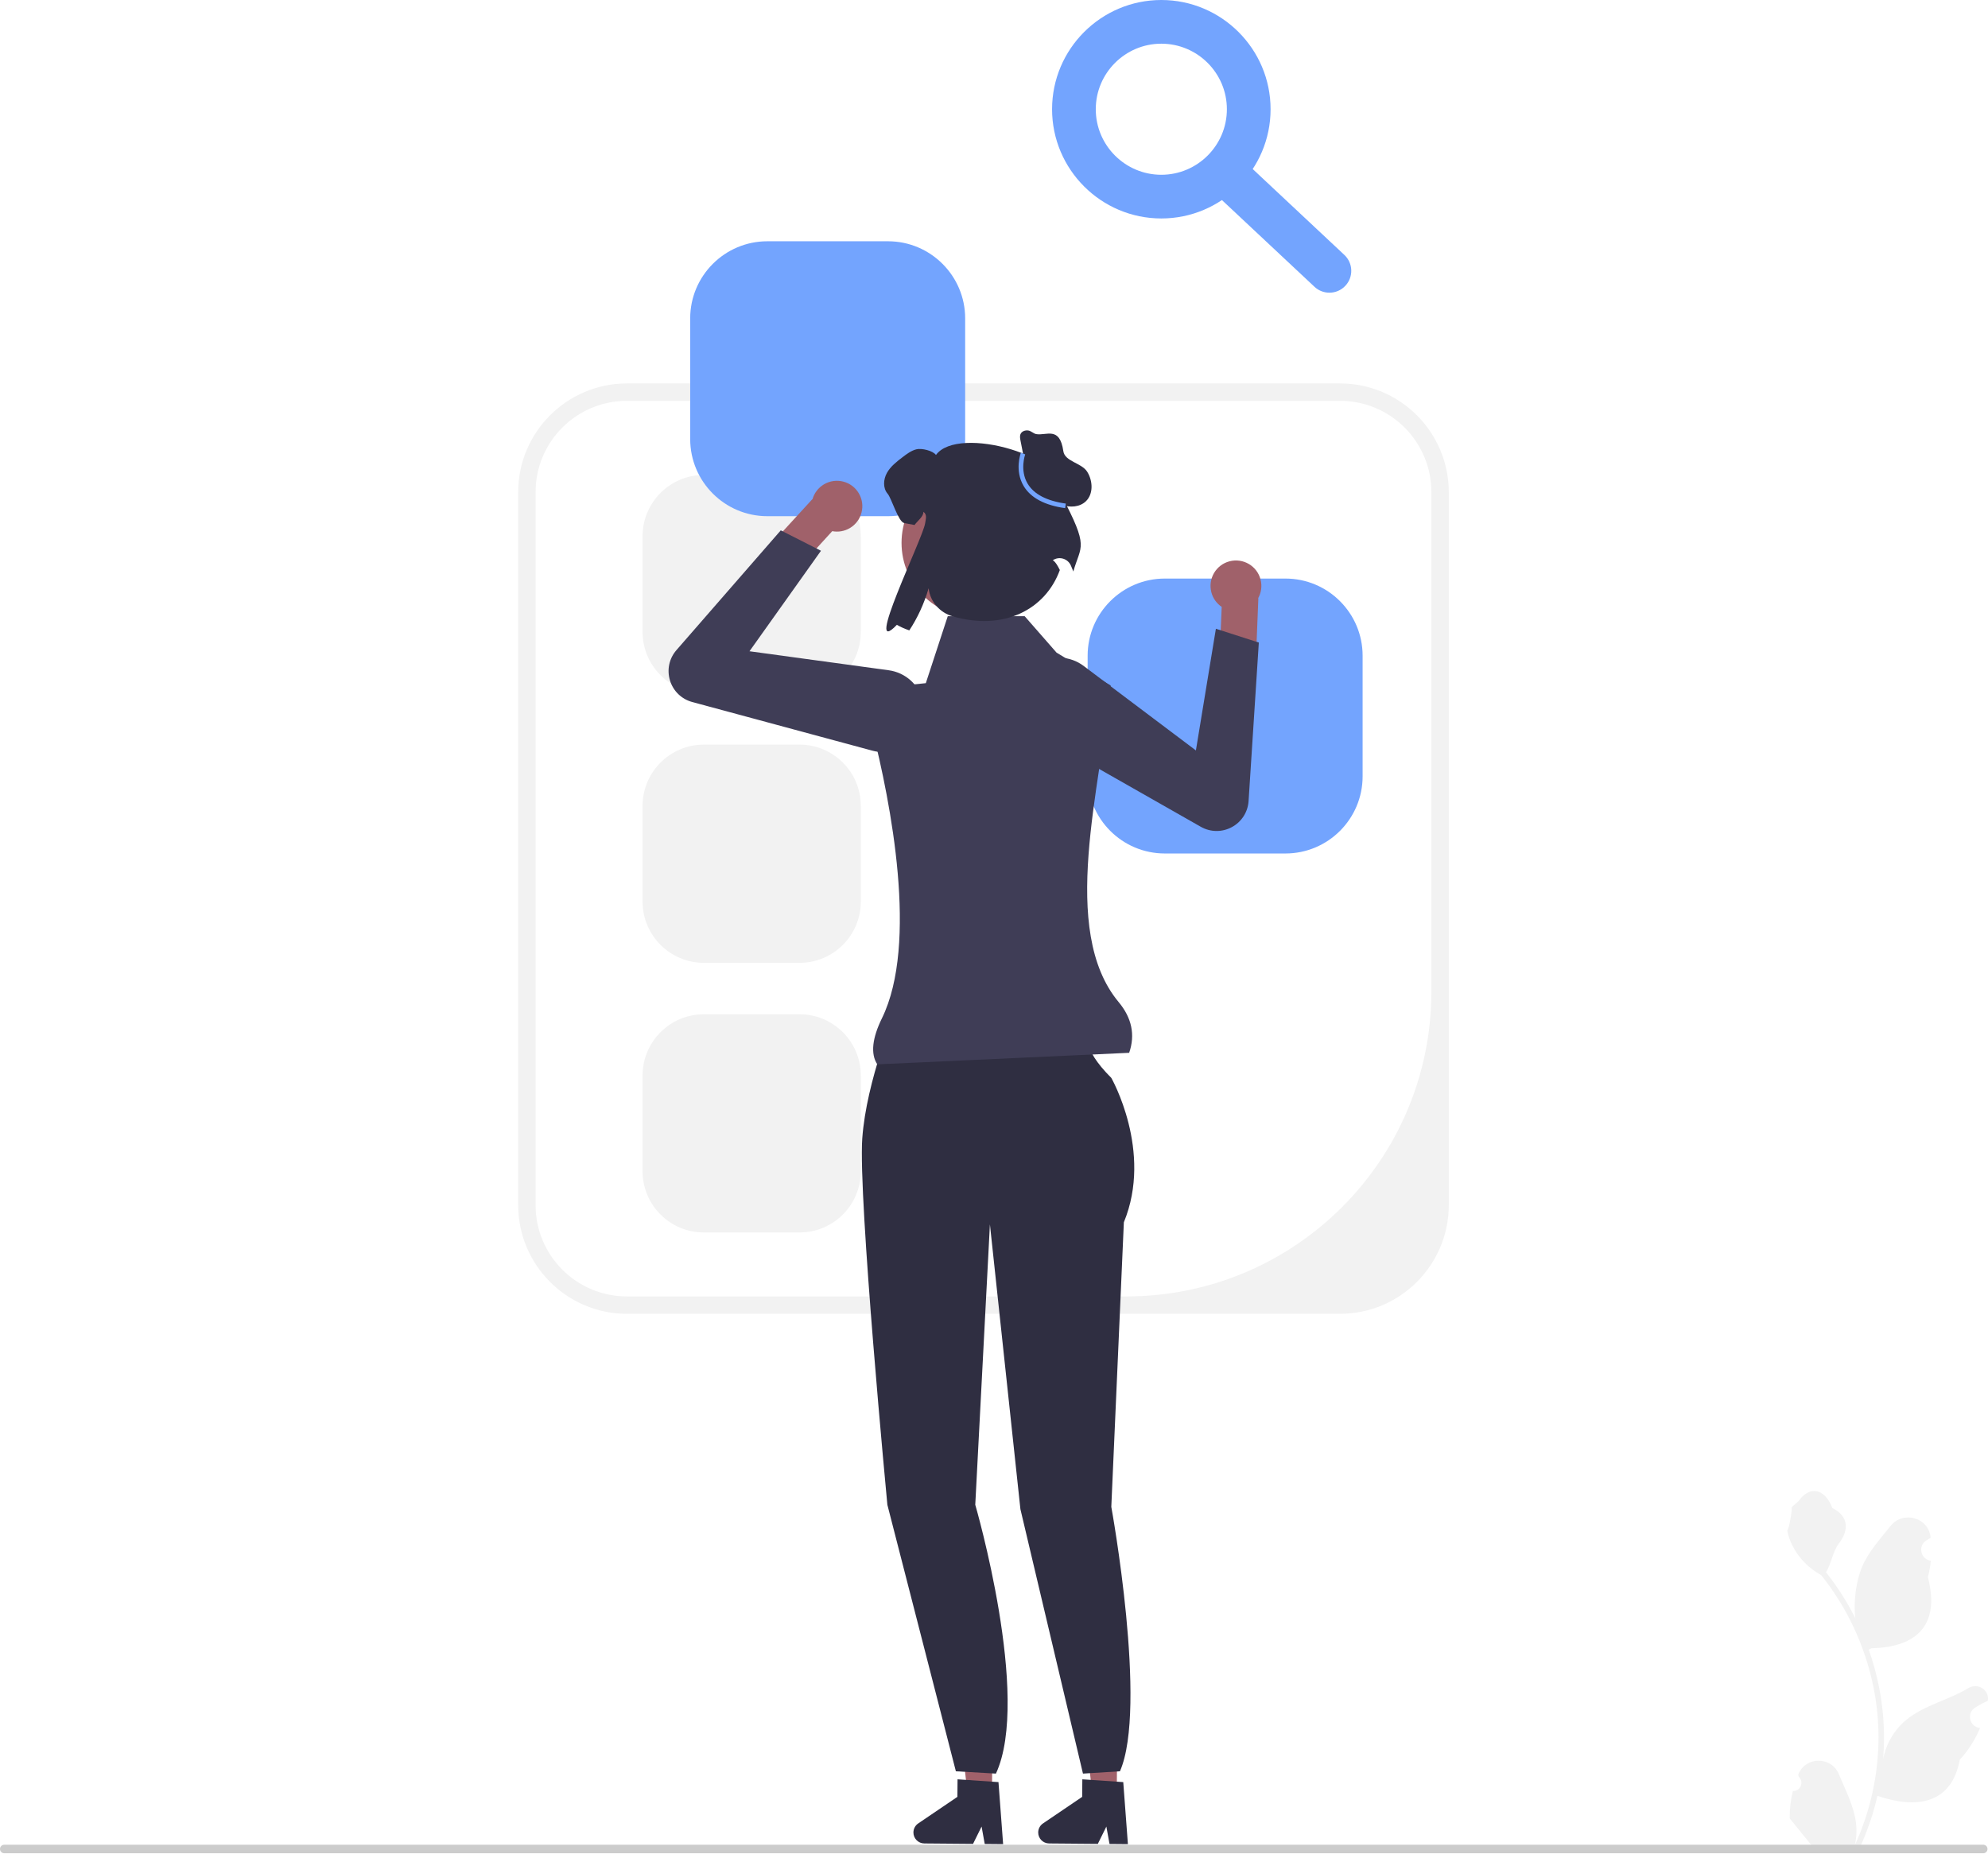
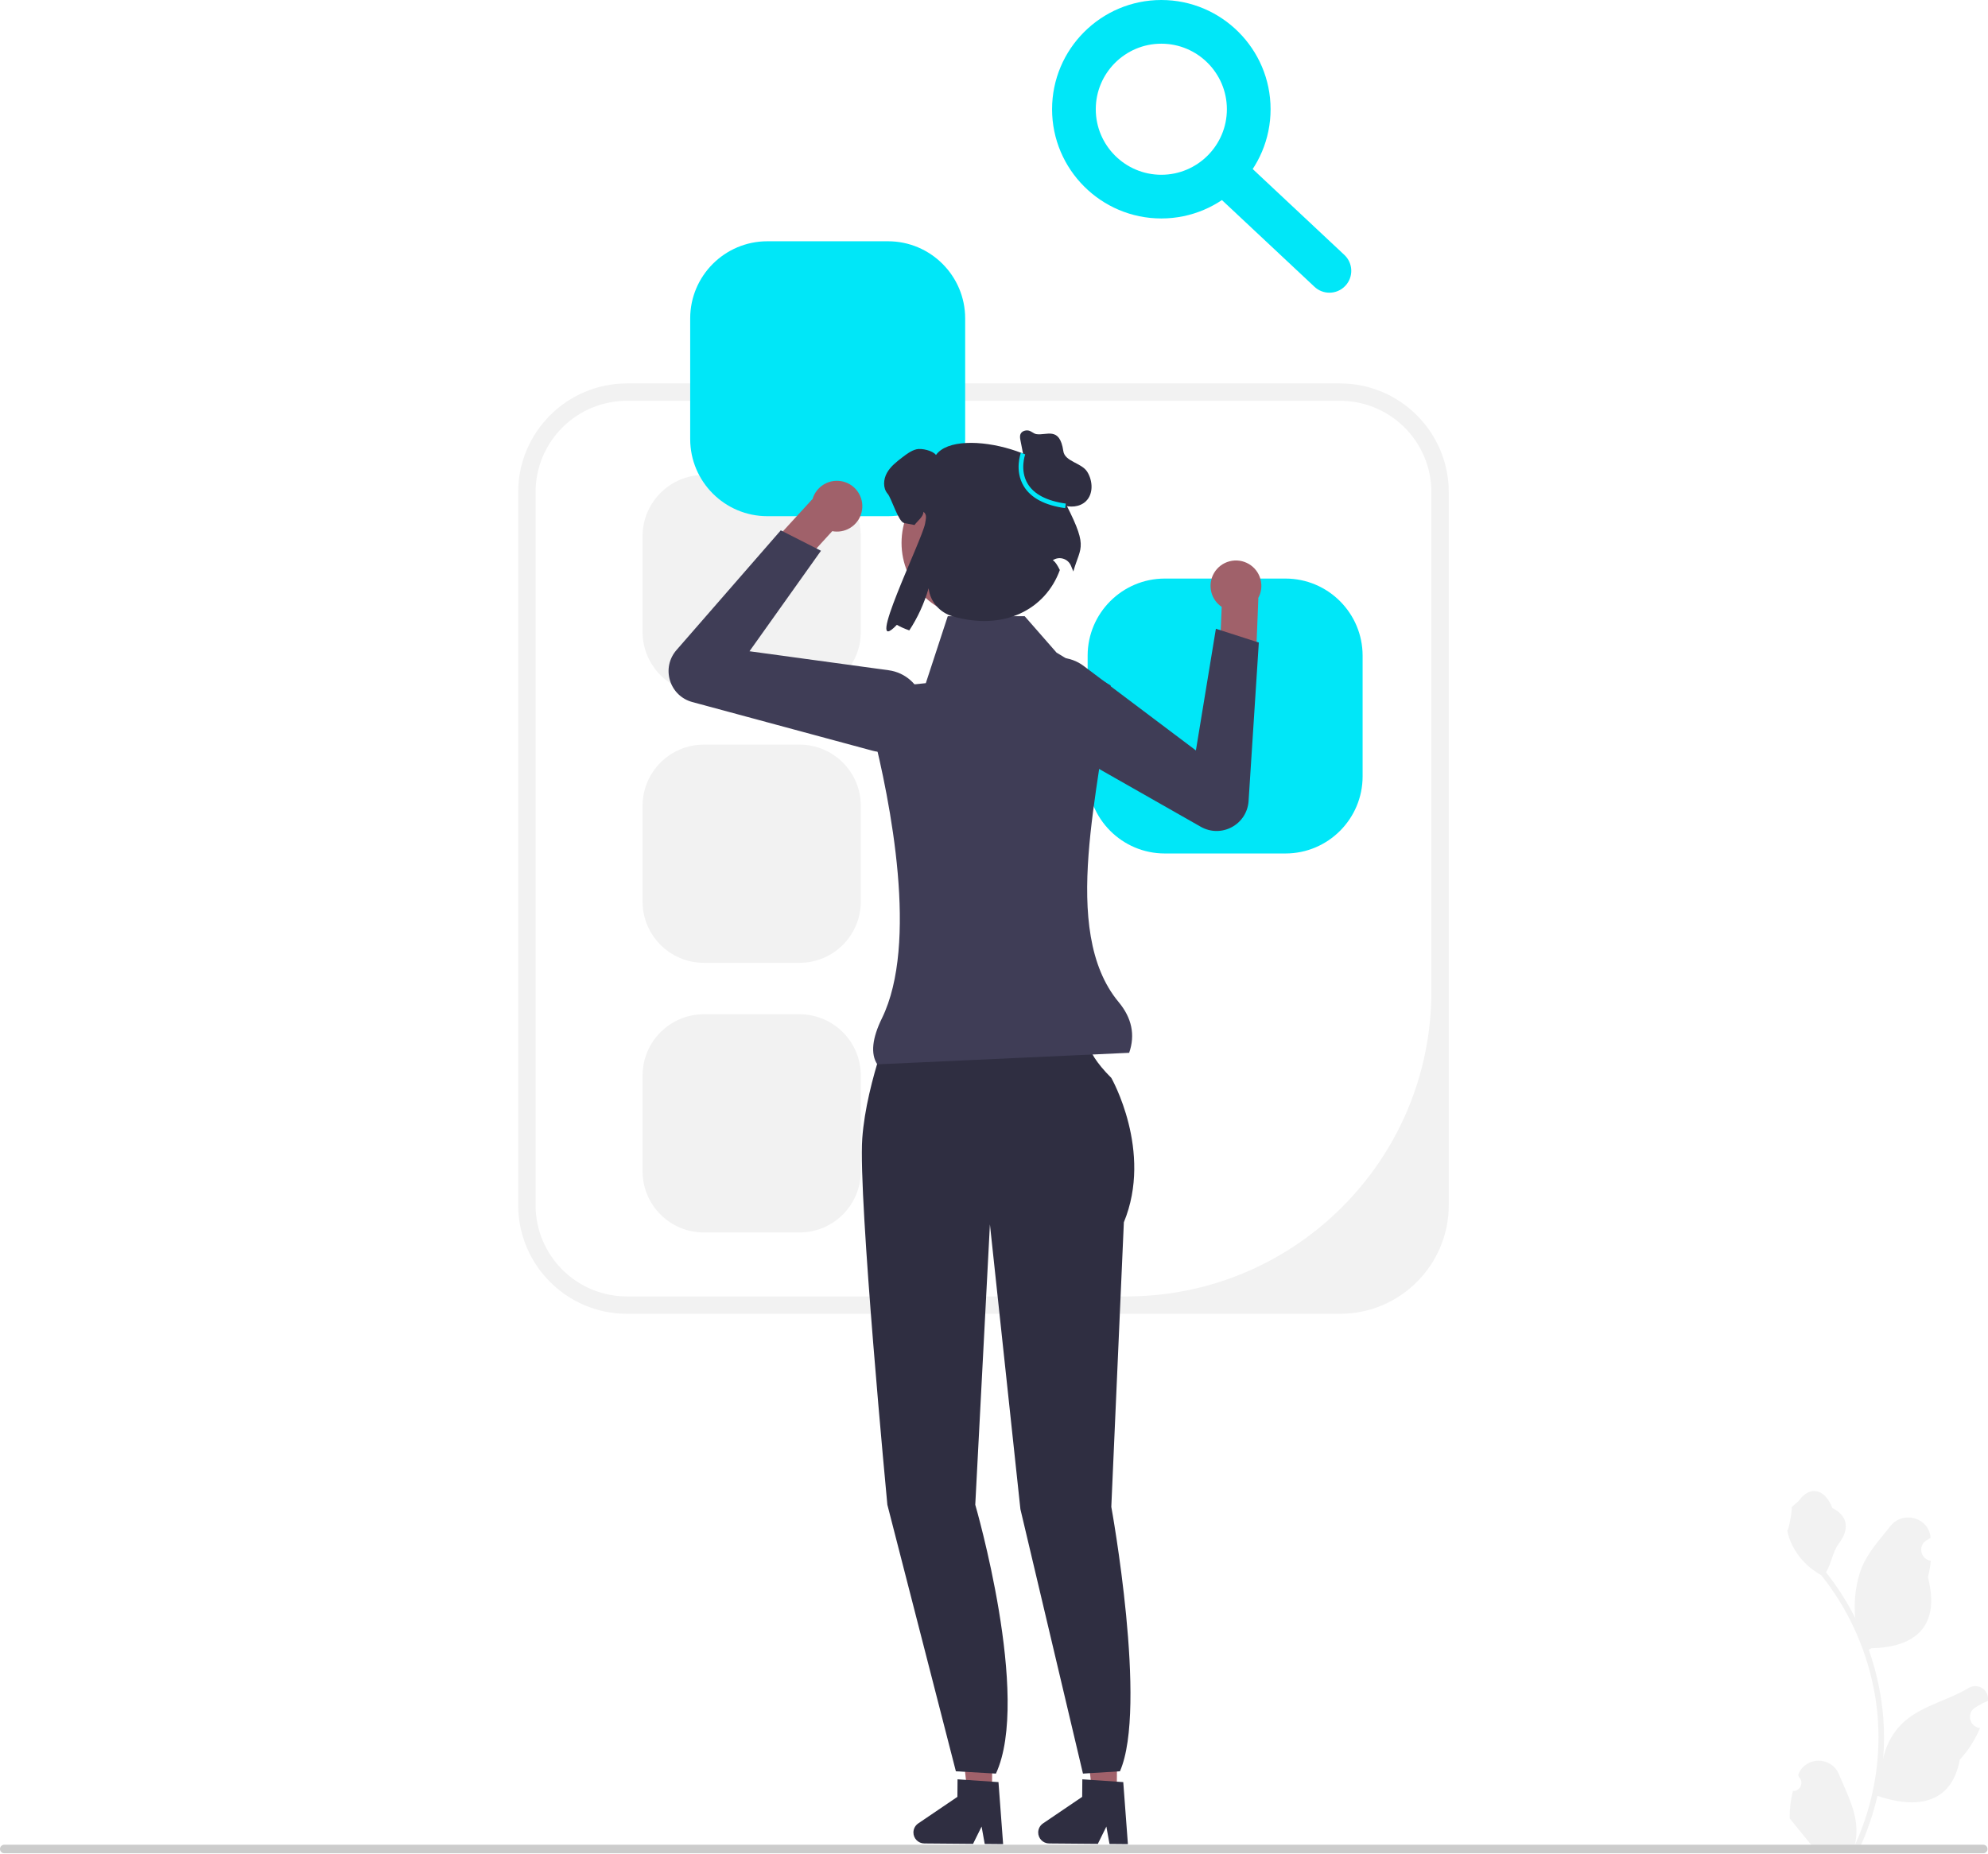
<svg xmlns="http://www.w3.org/2000/svg" width="552.81" height="515.459" viewBox="0 0 552.81 515.459">
  <path d="M372.633,365.415H174.325c-16.669,0-30.23-13.561-30.23-30.23V136.877c0-16.669,13.561-30.23,30.23-30.23h198.308c16.669,0,30.23,13.561,30.23,30.23v198.308c0,16.669-13.561,30.23-30.23,30.23ZM174.325,111.484c-14.024,0-25.393,11.369-25.393,25.393v198.308c0,14.024,11.369,25.393,25.393,25.393h138.91c46.829,0,84.791-37.962,84.791-84.791V136.877c0-14.024-11.369-25.393-25.393-25.393H174.325Z" fill="#f2f2f2" />
  <path d="M195.704,132.106c-9.386,0-17.021,7.635-17.021,17.021v26.642c0,9.386,7.635,17.021,17.021,17.021h26.642c9.386,0,17.021-7.635,17.021-17.021v-26.642c0-9.386-7.635-17.021-17.021-17.021h-26.642Z" fill="#f2f2f2" />
  <path d="M195.704,207.106c-9.386,0-17.021,7.635-17.021,17.021v26.642c0,9.386,7.635,17.021,17.021,17.021h26.642c9.386,0,17.021-7.635,17.021-17.021v-26.642c0-9.386-7.635-17.021-17.021-17.021h-26.642Z" fill="#f2f2f2" />
  <path d="M195.704,282.106c-9.386,0-17.021,7.635-17.021,17.021v26.642c0,9.386,7.635,17.021,17.021,17.021h26.642c9.386,0,17.021-7.635,17.021-17.021v-26.642c0-9.386-7.635-17.021-17.021-17.021h-26.642Z" fill="#f2f2f2" />
  <g>
-     <path d="M213.371,67.106c-11.826,0-21.447,9.621-21.447,21.447v33.569c0,11.826,9.621,21.447,21.447,21.447h33.569c11.826,0,21.447-9.621,21.447-21.447v-33.569c0-11.826-9.621-21.447-21.447-21.447h-33.569Z" fill="#73a4fe" />
-     <path d="M323.89,160.919c-11.826,0-21.447,9.621-21.447,21.447v33.569c0,11.826,9.621,21.447,21.447,21.447h33.569c11.826,0,21.447-9.621,21.447-21.447v-33.569c0-11.826-9.621-21.447-21.447-21.447h-33.569Z" fill="#73a4fe" />
+     <path d="M213.371,67.106c-11.826,0-21.447,9.621-21.447,21.447v33.569c0,11.826,9.621,21.447,21.447,21.447h33.569c11.826,0,21.447-9.621,21.447-21.447v-33.569c0-11.826-9.621-21.447-21.447-21.447h-33.569Z" fill="#00e7f8" />
+     <path d="M323.89,160.919c-11.826,0-21.447,9.621-21.447,21.447v33.569c0,11.826,9.621,21.447,21.447,21.447h33.569c11.826,0,21.447-9.621,21.447-21.447v-33.569c0-11.826-9.621-21.447-21.447-21.447h-33.569Z" fill="#00e7f8" />
    <g>
      <polygon points="275.842 498.808 269.023 498.75 266.004 471.833 276.069 471.917 275.842 498.808" fill="#a0616a" />
      <path d="M253.998,509.652c-.015,1.679,1.338,3.06,3.023,3.076l13.559,.113,2.374-4.811,.872,4.836,5.116,.046-1.292-17.248-1.78-.118-7.26-.5-2.342-.157-.041,4.88-10.892,7.388c-.829,.563-1.328,1.495-1.336,2.496Z" fill="#2f2e41" />
    </g>
    <g>
      <polygon points="310.54 498.808 303.72 498.75 300.702 471.833 310.767 471.917 310.54 498.808" fill="#a0616a" />
      <path d="M288.696,509.652c-.015,1.679,1.338,3.06,3.023,3.076l13.559,.113,2.374-4.811,.872,4.836,5.116,.046-1.292-17.248-1.78-.118-7.26-.5-2.342-.157-.041,4.88-10.892,7.388c-.829,.563-1.328,1.495-1.336,2.496Z" fill="#2f2e41" />
    </g>
    <path d="M249.081,281.178l27.643,.873,26.189,5.82s-2.619,3.201,6.111,11.93c0,0,11.639,20.369,3.492,40.156l-3.492,79.148s10.181,55.794,2.402,73.551l-10.281,.643-17.396-73.55-8.479-79.209-4.074,77.984s15.585,53.527,5.744,74.776l-11.135-.643-19.052-74.133s-8.148-85.549-6.984-101.844c1.164-16.295,9.311-35.5,9.311-35.5Z" fill="#2f2e41" />
    <g>
      <path d="M341.914,156.113c-3.779,.978-6.049,4.835-5.071,8.614,.448,1.732,1.505,3.14,2.877,4.071l-0,.01-.536,12.985,9.937,4.598,.793-19.981-.069,.002c.862-1.535,1.159-3.389,.683-5.228-.978-3.779-4.835-6.049-8.614-5.071Z" fill="#a0616a" />
      <path d="M286.378,202.455c-2.087-2.069-3.298-4.874-3.344-7.925-.061-4.092,1.99-7.807,5.486-9.935,4.026-2.452,9.06-2.204,12.825,.631l31.203,23.494,5.56-33.844,11.937,3.843-2.848,44.07c-.199,3.083-1.942,5.798-4.661,7.264-2.719,1.466-5.945,1.429-8.63-.098l-45.093-25.655c-.906-.515-1.722-1.137-2.435-1.844Z" fill="#3f3d56" />
    </g>
    <g>
      <path d="M238.799,137.182c1.995,3.355,.892,7.693-2.464,9.687-1.538,.914-3.28,1.171-4.91,.865l-.007,.007-8.761,9.599-10.294-3.73,13.505-14.748,.048,.05c.469-1.697,1.563-3.223,3.196-4.194,3.355-1.995,7.693-.892,9.687,2.464Z" fill="#a0616a" />
      <path d="M242.584,208.787l-50.085-13.529c-2.982-.806-5.299-3.051-6.198-6.006-.899-2.955-.224-6.111,1.805-8.44l29.005-33.301,11.182,5.675-19.88,27.949,38.699,5.285c4.67,.638,8.419,4.006,9.552,8.581,.984,3.973-.175,8.054-3.099,10.918-2.18,2.134-5.015,3.274-7.954,3.274-1.004,0-2.021-.133-3.027-.405Z" fill="#3f3d56" />
    </g>
    <path d="M313.989,292.822l-70.038,3.213c-1.924-2.921-1.403-7.313,1.291-12.814,10.171-20.767,2.447-60.055-2.75-80.512-1.458-5.74,2.456-11.446,8.349-12.035l6.604-.66,6.104-18.634h21.379l8.869,10.133,15.052,9.144c-2.74,28.221-14.414,68.071,2.217,88.055,3.637,4.371,4.669,9.097,2.923,14.111Z" fill="#3f3d56" />
    <circle cx="271.519" cy="150.987" r="20.824" fill="#a0616a" />
    <path d="M295.082,137.658c2.897-10.563-28.679-19.621-34.815-11.114-.853-1.209-4.007-1.944-5.453-1.573-1.447,.371-2.664,1.298-3.851,2.196-1.632,1.254-3.324,2.552-4.326,4.355-1.009,1.796-1.165,4.244,.193,5.802,1.076,1.239,2.966,7.823,4.584,8.15,1.128,.23,2.077,.415,2.894,.549,.727-1.061,2.581-2.394,2.448-3.677,1.098,.727,.697,2.006,.476,3.314-.737,4.354-17.346,38.055-7.833,28.124,.942,.556,2.107,1.076,3.45,1.551,2.278-3.435,4.147-7.486,5.379-11.723l.009,.078c.424,3.682,3.115,6.703,6.674,7.734,14.279,4.137,25.83-1.933,29.803-12.88-1.455-2.953-2.088-2.632-1.958-2.72,1.816-1.224,4.311-.423,5.092,1.622,.23,.603,.439,1.118,.62,1.506,2.07-7.405,4.532-6.336-3.385-21.294Z" fill="#2f2e41" />
    <path d="M285.231,129.994l-1.459-7.457c-.123-.627-.239-1.307,.044-1.88,.363-.736,1.297-1.041,2.109-.924,.812,.117,1.42,.859,2.228,1.002,2.81,.497,6.524-2.279,7.531,4.742,.42,2.927,5.091,3.237,6.651,5.749,1.56,2.512,1.751,6.139-.377,8.191-1.7,1.639-4.431,1.828-6.639,.991-2.208-.837-3.981-2.529-5.529-4.312s-2.95-3.714-4.736-5.259" fill="#2f2e41" />
-     <path d="M296.195,141.336c-5.698-.796-9.582-2.868-11.544-6.159-2.568-4.307-.848-9.05-.773-9.25l1.204,.448c-.016,.044-1.576,4.385,.68,8.156,1.755,2.933,5.325,4.795,10.611,5.533l-.178,1.273Z" fill="#73a4fe" />
+     <path d="M296.195,141.336c-5.698-.796-9.582-2.868-11.544-6.159-2.568-4.307-.848-9.05-.773-9.25l1.204,.448c-.016,.044-1.576,4.385,.68,8.156,1.755,2.933,5.325,4.795,10.611,5.533l-.178,1.273Z" fill="#00e7f8" />
  </g>
-   <path d="M322.934,60.762c-16.751,0-30.381-13.63-30.381-30.381S306.183,0,322.934,0s30.381,13.63,30.381,30.381-13.63,30.381-30.381,30.381Zm0-48.61c-10.052,0-18.229,8.177-18.229,18.229s8.177,18.229,18.229,18.229,18.229-8.177,18.229-18.229-8.177-18.229-18.229-18.229Z" fill="#73a4fe" />
-   <path d="M369.677,81.409c-1.489,0-2.982-.543-4.154-1.644l-28.515-26.723c-2.451-2.293-2.575-6.139-.279-8.586,2.29-2.457,6.136-2.578,8.586-.279l28.515,26.723c2.451,2.293,2.575,6.139,.279,8.586-1.196,1.279-2.813,1.923-4.433,1.923Z" fill="#73a4fe" />
+   <path d="M322.934,60.762c-16.751,0-30.381-13.63-30.381-30.381S306.183,0,322.934,0s30.381,13.63,30.381,30.381-13.63,30.381-30.381,30.381Zm0-48.61c-10.052,0-18.229,8.177-18.229,18.229s8.177,18.229,18.229,18.229,18.229-8.177,18.229-18.229-8.177-18.229-18.229-18.229Z" fill="#00e7f8" />
+   <path d="M369.677,81.409c-1.489,0-2.982-.543-4.154-1.644l-28.515-26.723c-2.451-2.293-2.575-6.139-.279-8.586,2.29-2.457,6.136-2.578,8.586-.279l28.515,26.723c2.451,2.293,2.575,6.139,.279,8.586-1.196,1.279-2.813,1.923-4.433,1.923Z" fill="#00e7f8" />
  <g>
    <path d="M498.551,498.126c2.066,.129,3.208-2.437,1.645-3.933l-.155-.618c.02-.05,.041-.099,.062-.148,2.089-4.982,9.17-4.947,11.241,.042,1.839,4.428,4.179,8.864,4.756,13.546,.258,2.067,.142,4.172-.316,6.2,4.308-9.411,6.575-19.687,6.575-30.021,0-2.597-.142-5.193-.433-7.783-.239-2.119-.568-4.224-.995-6.31-2.306-11.277-7.299-22.018-14.5-30.99-3.462-1.892-6.349-4.851-8.093-8.397-.626-1.279-1.117-2.655-1.35-4.056,.394,.052,1.486-5.949,1.188-6.317,.549-.833,1.532-1.247,2.131-2.06,2.982-4.043,7.091-3.337,9.236,2.157,4.582,2.313,4.627,6.148,1.815,9.837-1.789,2.347-2.035,5.522-3.604,8.035,.162,.207,.329,.407,.491,.614,2.961,3.798,5.522,7.88,7.681,12.169-.61-4.766,.291-10.508,1.826-14.21,1.748-4.217,5.025-7.769,7.91-11.415,3.466-4.379,10.573-2.468,11.184,3.083,.006,.054,.012,.107,.017,.161-.429,.242-.848,.499-1.259,.77-2.339,1.547-1.531,5.174,1.241,5.602l.063,.01c-.155,1.544-.42,3.074-.807,4.579,3.702,14.316-4.29,19.53-15.701,19.764-.252,.129-.497,.258-.749,.381,1.156,3.255,2.08,6.594,2.764,9.979,.614,2.99,1.04,6.013,1.279,9.049,.297,3.83,.271,7.68-.052,11.503l.019-.136c.82-4.211,3.107-8.145,6.427-10.87,4.946-4.063,11.933-5.559,17.268-8.824,2.568-1.572,5.859,.459,5.411,3.437l-.022,.143c-.794,.323-1.569,.698-2.319,1.117-.429,.242-.848,.499-1.259,.77-2.339,1.547-1.531,5.174,1.241,5.602l.063,.01c.045,.006,.084,.013,.129,.019-1.363,3.236-3.262,6.239-5.639,8.829-2.315,12.497-12.256,13.683-22.89,10.044h-.006c-1.163,5.064-2.861,10.011-5.044,14.726h-18.02c-.065-.2-.123-.407-.181-.607,1.666,.103,3.346,.006,4.986-.297-1.337-1.641-2.674-3.294-4.011-4.935-.032-.032-.058-.065-.084-.097-.678-.84-1.363-1.673-2.041-2.512l-0-.001c-.042-2.578,.267-5.147,.879-7.64l.001-0Z" fill="#f2f2f2" />
    <path d="M0,514.269c0,.66,.53,1.19,1.19,1.19H551.48c.66,0,1.19-.53,1.19-1.19,0-.66-.53-1.19-1.19-1.19H1.19c-.66,0-1.19,.53-1.19,1.19Z" fill="#ccc" />
  </g>
</svg>
